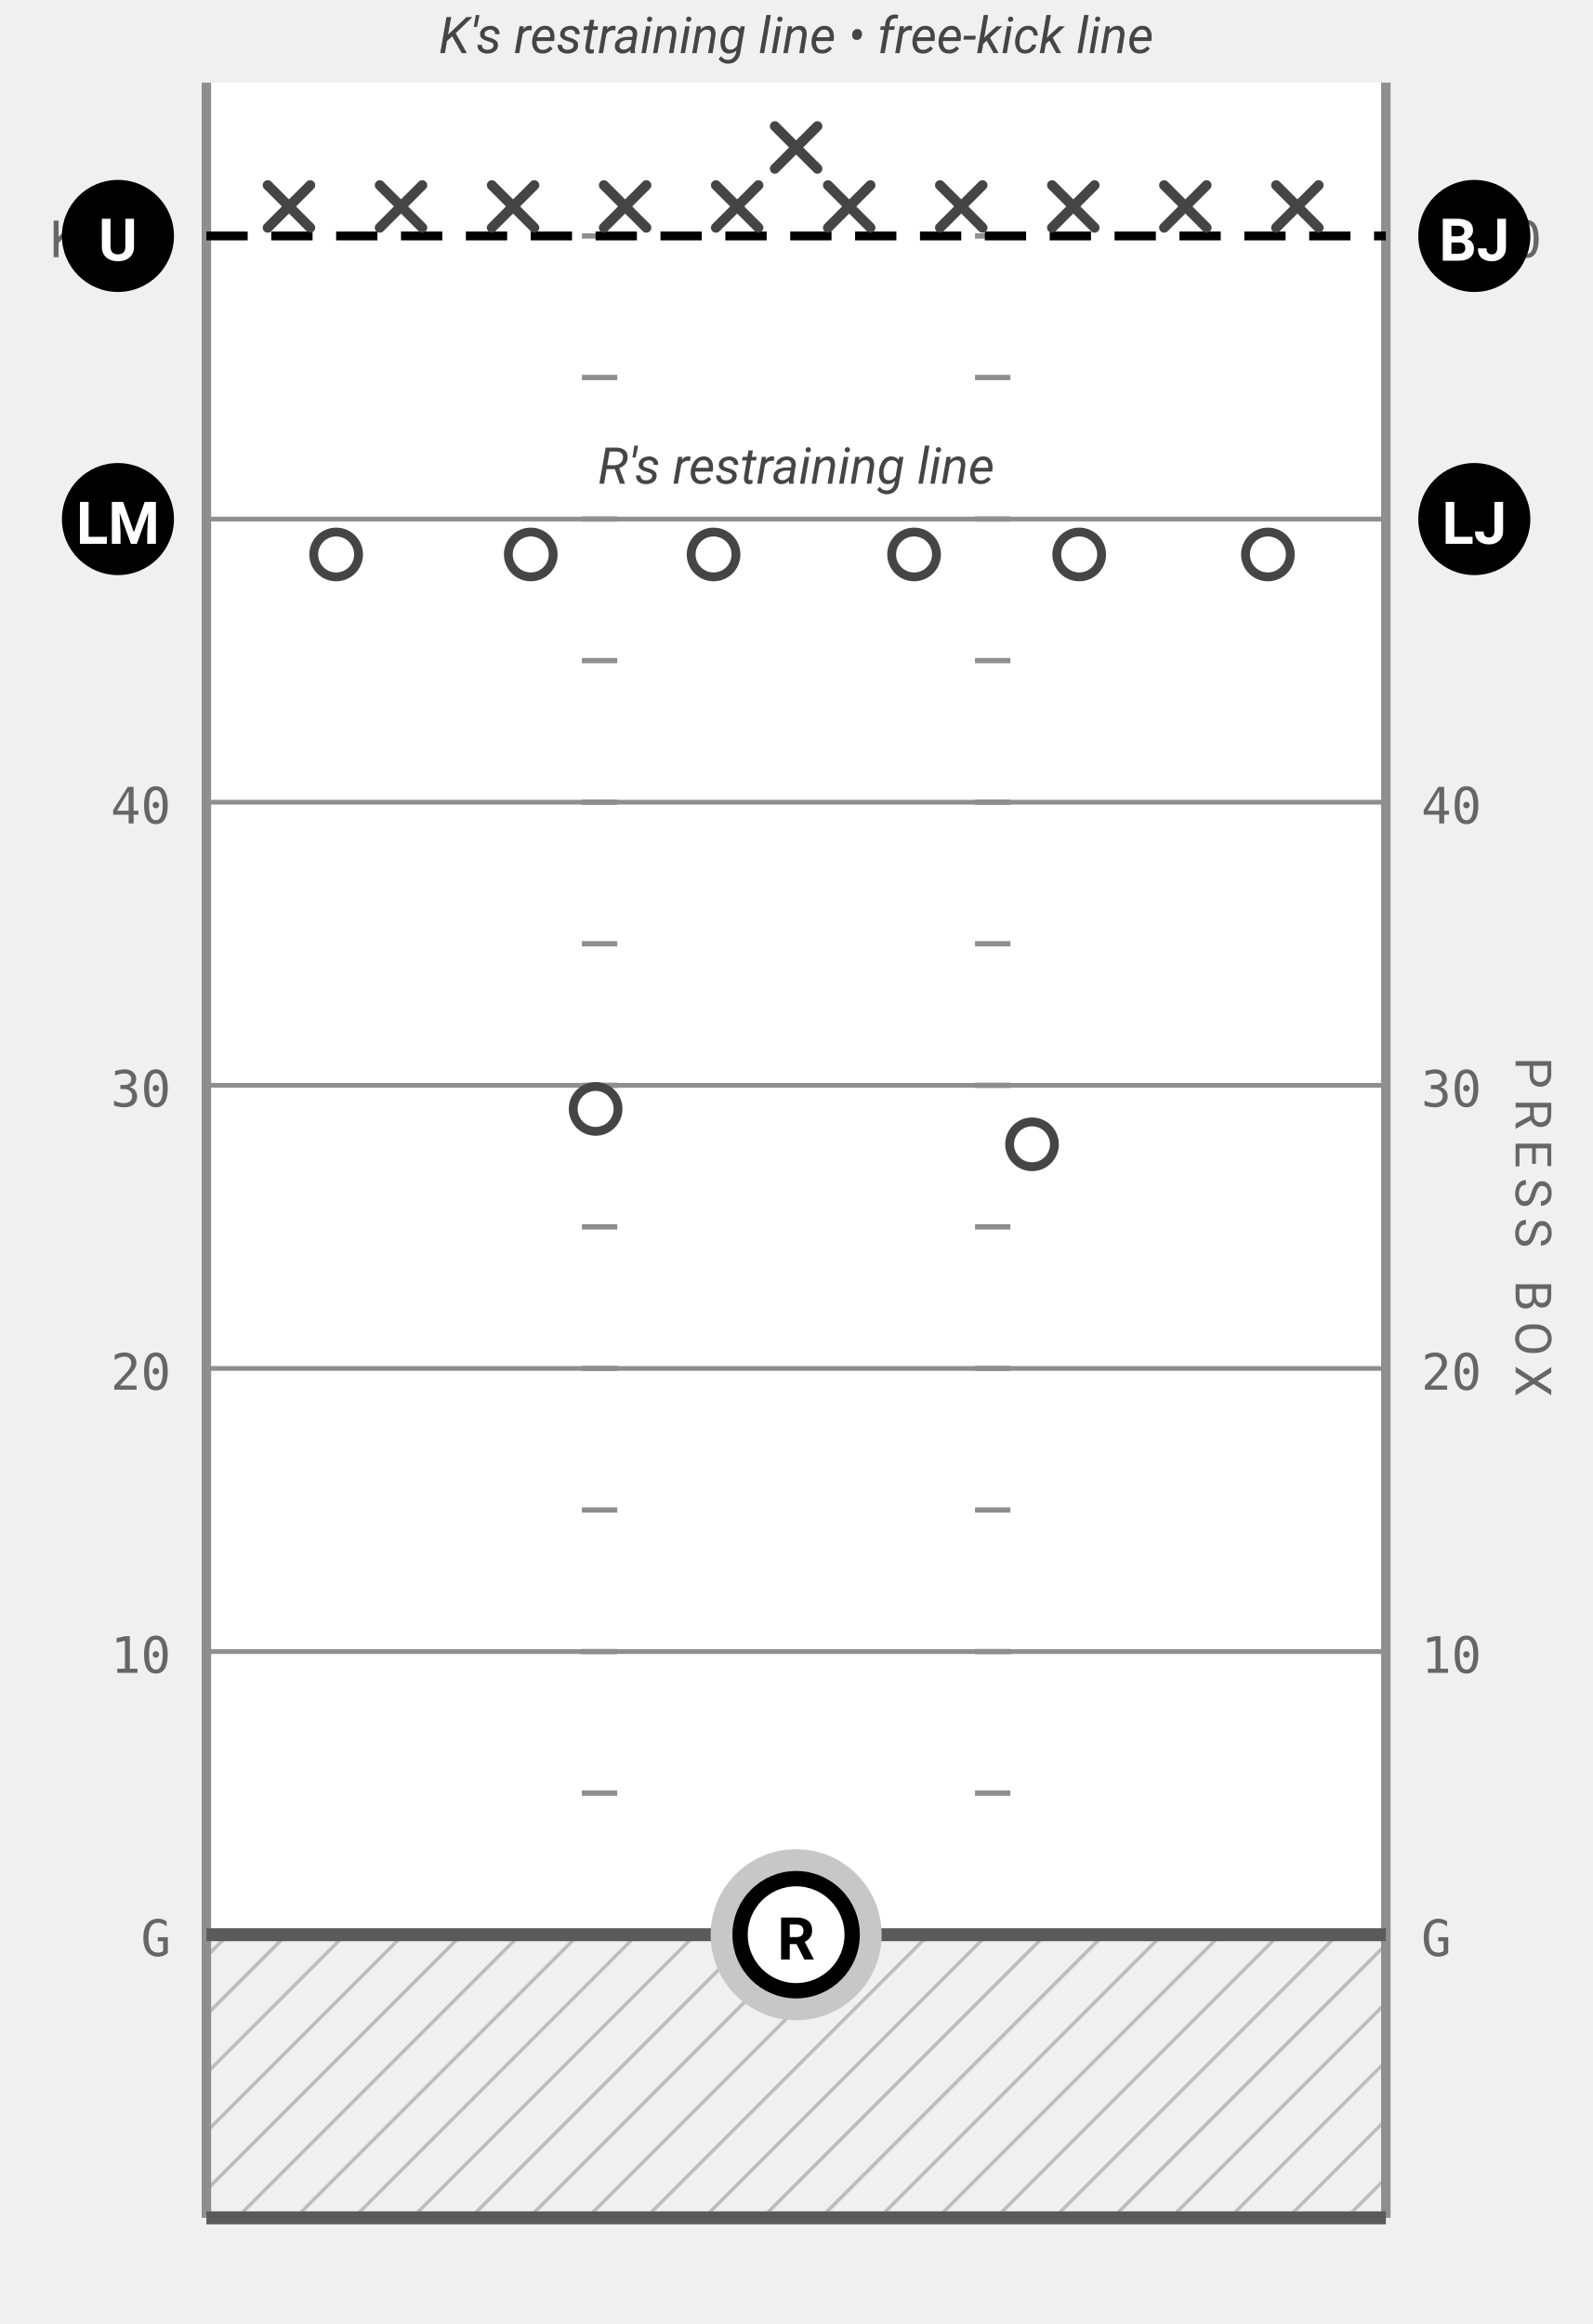
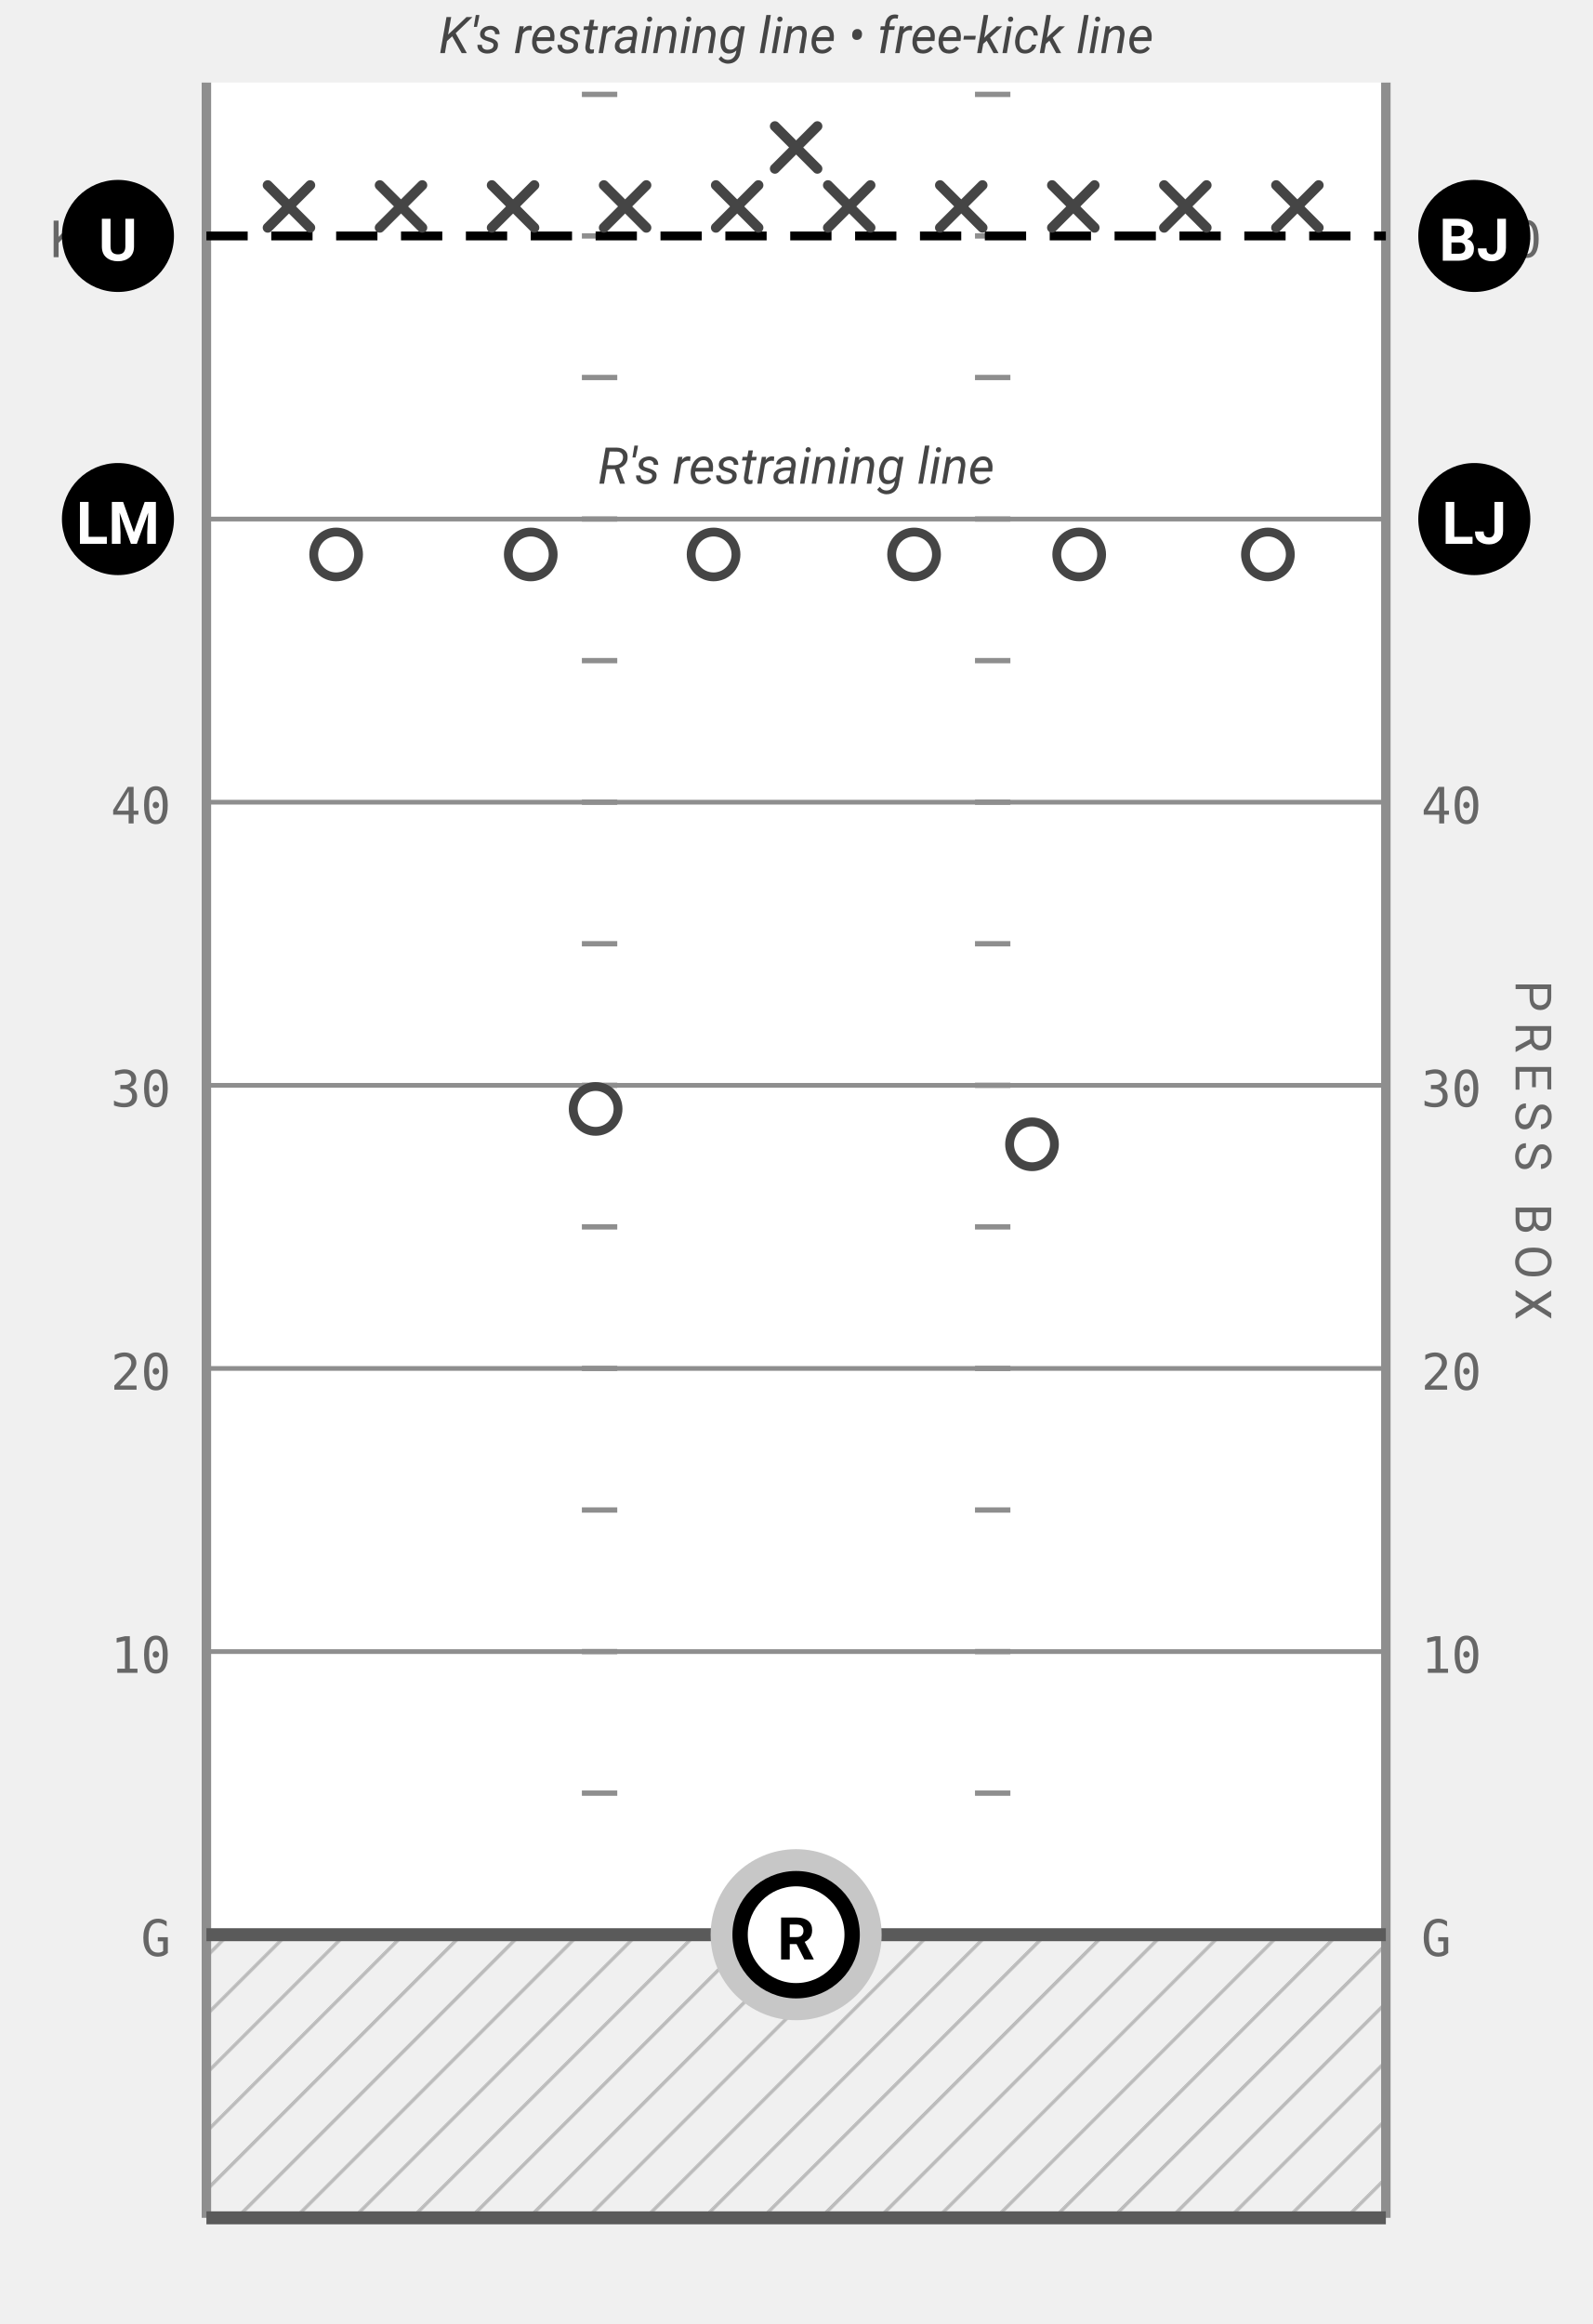
- <svg xmlns="http://www.w3.org/2000/svg" viewBox="0 0 270 394.0" role="img" aria-label="Onside and short free kick, crew of 5">
+ <svg xmlns="http://www.w3.org/2000/svg" viewBox="0 0 270 394" role="img" aria-label="Onside and short free kick, crew of 5">
  <style>svg{font-family:system-ui,-apple-system,"Segoe UI",Roboto,"Helvetica Neue",Arial,sans-serif}
.turf{fill:#FFFFFF}
.ez{fill:url(#hz)}
.hl{stroke:#B8B8B8;stroke-width:1.15}
.sl{stroke:#8E8E8E;stroke-width:1.6;fill:none}
.yl{stroke:#8E8E8E;stroke-width:.8;fill:none}
.gl{stroke:#5A5A5A;stroke-width:2.2;fill:none}
.rl{stroke:#000000;stroke-width:1.5;stroke-dasharray:7 4;fill:none}
.hash{stroke:#8E8E8E;stroke-width:.9}
.post{stroke:#000000;stroke-width:3;fill:none;stroke-linecap:round}
.ylab{font-family:ui-monospace,Menlo,Consolas,monospace;font-size:8.5px;fill:#666666}
.ylab.end{text-anchor:end}
.ylab.start{text-anchor:start}
- .pb{font-size:8.5px;letter-spacing:.2em;fill:#666666;text-anchor:middle}
- .note{font-size:8.6px;fill:#454545;font-style:italic}
- .note.middle{text-anchor:middle}
- .note.start{text-anchor:start}
- .note.end{text-anchor:end}
+ .pb{font-size:8.5px;letter-spacing:.2em;fill:#666666;text-anchor:middle;text-transform:uppercase}
.kp line{stroke:#454545;stroke-width:1.7;stroke-linecap:round}
.rp{fill:none;stroke:#454545;stroke-width:1.5}
.hat-b{fill:#000000}
.hat-w{fill:#FFFFFF;stroke:#000000;stroke-width:2.6}
.halo{fill:#C7C7C7}
.mk{font-size:10px;font-weight:600;text-anchor:middle}
.mk-l{fill:#FFFFFF}
.mk-d{fill:#000000}
.mv{stroke:#000000;stroke-width:1.7;fill:none;stroke-dasharray:.1 4.4;stroke-linecap:round}
.arh{fill:#000000}
- .mvlab{font-size:8.4px;fill:#454545;text-anchor:middle;font-style:italic}</style>
+ .mvlab{font-size:8.4px;fill:#454545;text-anchor:middle;font-style:italic}
+ .note{font-size:8.6px;fill:#454545;font-style:italic}
+ .note.middle{text-anchor:middle}
+ .note.start{text-anchor:start}
+ .note.end{text-anchor:end}
+ .flagk{fill:#000000}
+ .flagt{stroke:#000000;stroke-width:1.4;stroke-linecap:round}</style>
  <defs>
    <pattern id="hz" width="7" height="7" patternUnits="userSpaceOnUse" patternTransform="rotate(45)">
      <line x1="0" y1="0" x2="0" y2="7" class="hl" />
    </pattern>
    <marker id="ar" viewBox="0 0 10 10" refX="8" refY="5" markerWidth="5" markerHeight="5" orient="auto-start-reverse">
      <path d="M0,1 L9,5 L0,9 z" class="arh" />
    </marker>
  </defs>
-   <rect x="35.0" y="14.0" width="200.0" height="314.0" class="turf" />
-   <rect x="35.0" y="328.0" width="200.0" height="48.0" class="ez" />
-   <line x1="98.667" y1="40.0" x2="104.667" y2="40.0" class="hash" />
-   <line x1="165.333" y1="40.0" x2="171.333" y2="40.0" class="hash" />
-   <line x1="98.667" y1="64.0" x2="104.667" y2="64.0" class="hash" />
-   <line x1="165.333" y1="64.0" x2="171.333" y2="64.0" class="hash" />
-   <line x1="98.667" y1="88.0" x2="104.667" y2="88.0" class="hash" />
-   <line x1="165.333" y1="88.0" x2="171.333" y2="88.0" class="hash" />
-   <line x1="98.667" y1="112.0" x2="104.667" y2="112.0" class="hash" />
-   <line x1="165.333" y1="112.0" x2="171.333" y2="112.0" class="hash" />
-   <line x1="98.667" y1="136.0" x2="104.667" y2="136.0" class="hash" />
-   <line x1="165.333" y1="136.0" x2="171.333" y2="136.0" class="hash" />
-   <line x1="98.667" y1="160.0" x2="104.667" y2="160.0" class="hash" />
-   <line x1="165.333" y1="160.0" x2="171.333" y2="160.0" class="hash" />
-   <line x1="98.667" y1="184.0" x2="104.667" y2="184.0" class="hash" />
-   <line x1="165.333" y1="184.0" x2="171.333" y2="184.0" class="hash" />
-   <line x1="98.667" y1="208.0" x2="104.667" y2="208.0" class="hash" />
-   <line x1="165.333" y1="208.0" x2="171.333" y2="208.0" class="hash" />
-   <line x1="98.667" y1="232.0" x2="104.667" y2="232.0" class="hash" />
-   <line x1="165.333" y1="232.0" x2="171.333" y2="232.0" class="hash" />
-   <line x1="98.667" y1="256.0" x2="104.667" y2="256.0" class="hash" />
-   <line x1="165.333" y1="256.0" x2="171.333" y2="256.0" class="hash" />
-   <line x1="98.667" y1="280.0" x2="104.667" y2="280.0" class="hash" />
-   <line x1="165.333" y1="280.0" x2="171.333" y2="280.0" class="hash" />
-   <line x1="98.667" y1="304.0" x2="104.667" y2="304.0" class="hash" />
-   <line x1="165.333" y1="304.0" x2="171.333" y2="304.0" class="hash" />
-   <line x1="98.667" y1="328.0" x2="104.667" y2="328.0" class="hash" />
-   <line x1="165.333" y1="328.0" x2="171.333" y2="328.0" class="hash" />
-   <line x1="35.0" y1="14.0" x2="35.0" y2="376.0" class="sl" />
-   <line x1="235.0" y1="14.0" x2="235.0" y2="376.0" class="sl" />
-   <line x1="35.0" y1="88.0" x2="235.0" y2="88.0" class="yl" />
-   <text x="29.0" y="91.6" class="ylab end">50</text>
-   <text x="241.0" y="91.6" class="ylab start">50</text>
-   <line x1="35.0" y1="136.0" x2="235.0" y2="136.0" class="yl" />
-   <text x="29.0" y="139.6" class="ylab end">40</text>
-   <text x="241.0" y="139.6" class="ylab start">40</text>
-   <line x1="35.0" y1="184.0" x2="235.0" y2="184.0" class="yl" />
-   <text x="29.0" y="187.6" class="ylab end">30</text>
-   <text x="241.0" y="187.6" class="ylab start">30</text>
-   <line x1="35.0" y1="232.0" x2="235.0" y2="232.0" class="yl" />
-   <text x="29.0" y="235.6" class="ylab end">20</text>
-   <text x="241.0" y="235.6" class="ylab start">20</text>
-   <line x1="35.0" y1="280.0" x2="235.0" y2="280.0" class="yl" />
-   <text x="29.0" y="283.6" class="ylab end">10</text>
-   <text x="241.0" y="283.6" class="ylab start">10</text>
-   <line x1="35.0" y1="40.0" x2="235.0" y2="40.0" class="rl" />
-   <text x="29.0" y="43.6" class="ylab end">K 40</text>
-   <text x="241.0" y="43.6" class="ylab start">K 40</text>
-   <line x1="35.0" y1="328.0" x2="235.0" y2="328.0" class="gl" />
-   <text x="29.0" y="331.6" class="ylab end">G</text>
-   <text x="241.0" y="331.6" class="ylab start">G</text>
-   <line x1="35.0" y1="376.0" x2="235.0" y2="376.0" class="gl" />
-   <text x="135.0" y="9.0" class="note middle">K's restraining line • free-kick line</text>
-   <text x="135.0" y="82.0" class="note middle">R's restraining line</text>
-   <text x="257.0" y="208.0" class="pb" transform="rotate(90 257.0 208.0)">PRESS BOX</text>
+   <rect x="35" y="14" width="200" height="314" class="turf" />
+   <rect x="35" y="328" width="200" height="48" class="ez" />
+   <line x1="98.67" y1="16" x2="104.67" y2="16" class="hash" />
+   <line x1="165.33" y1="16" x2="171.33" y2="16" class="hash" />
+   <line x1="98.67" y1="40" x2="104.67" y2="40" class="hash" />
+   <line x1="165.33" y1="40" x2="171.33" y2="40" class="hash" />
+   <line x1="98.67" y1="64" x2="104.67" y2="64" class="hash" />
+   <line x1="165.33" y1="64" x2="171.33" y2="64" class="hash" />
+   <line x1="98.67" y1="88" x2="104.67" y2="88" class="hash" />
+   <line x1="165.33" y1="88" x2="171.33" y2="88" class="hash" />
+   <line x1="98.67" y1="112" x2="104.67" y2="112" class="hash" />
+   <line x1="165.33" y1="112" x2="171.33" y2="112" class="hash" />
+   <line x1="98.67" y1="136" x2="104.67" y2="136" class="hash" />
+   <line x1="165.33" y1="136" x2="171.33" y2="136" class="hash" />
+   <line x1="98.67" y1="160" x2="104.67" y2="160" class="hash" />
+   <line x1="165.33" y1="160" x2="171.33" y2="160" class="hash" />
+   <line x1="98.67" y1="184" x2="104.67" y2="184" class="hash" />
+   <line x1="165.33" y1="184" x2="171.33" y2="184" class="hash" />
+   <line x1="98.67" y1="208" x2="104.67" y2="208" class="hash" />
+   <line x1="165.33" y1="208" x2="171.33" y2="208" class="hash" />
+   <line x1="98.67" y1="232" x2="104.67" y2="232" class="hash" />
+   <line x1="165.33" y1="232" x2="171.33" y2="232" class="hash" />
+   <line x1="98.67" y1="256" x2="104.67" y2="256" class="hash" />
+   <line x1="165.33" y1="256" x2="171.33" y2="256" class="hash" />
+   <line x1="98.67" y1="280" x2="104.67" y2="280" class="hash" />
+   <line x1="165.33" y1="280" x2="171.33" y2="280" class="hash" />
+   <line x1="98.67" y1="304" x2="104.67" y2="304" class="hash" />
+   <line x1="165.33" y1="304" x2="171.33" y2="304" class="hash" />
+   <line x1="98.67" y1="328" x2="104.67" y2="328" class="hash" />
+   <line x1="165.33" y1="328" x2="171.33" y2="328" class="hash" />
+   <line x1="35" y1="14" x2="35" y2="376" class="sl" />
+   <line x1="235" y1="14" x2="235" y2="376" class="sl" />
+   <line x1="35" y1="88" x2="235" y2="88" class="yl" />
+   <text x="29" y="91.6" class="ylab end">50</text>
+   <text x="241" y="91.6" class="ylab start">50</text>
+   <line x1="35" y1="136" x2="235" y2="136" class="yl" />
+   <text x="29" y="139.6" class="ylab end">40</text>
+   <text x="241" y="139.6" class="ylab start">40</text>
+   <line x1="35" y1="184" x2="235" y2="184" class="yl" />
+   <text x="29" y="187.6" class="ylab end">30</text>
+   <text x="241" y="187.6" class="ylab start">30</text>
+   <line x1="35" y1="232" x2="235" y2="232" class="yl" />
+   <text x="29" y="235.6" class="ylab end">20</text>
+   <text x="241" y="235.6" class="ylab start">20</text>
+   <line x1="35" y1="280" x2="235" y2="280" class="yl" />
+   <text x="29" y="283.6" class="ylab end">10</text>
+   <text x="241" y="283.6" class="ylab start">10</text>
+   <line x1="35" y1="40" x2="235" y2="40" class="rl" />
+   <text x="29" y="43.6" class="ylab end">K 40</text>
+   <text x="241" y="43.6" class="ylab start">K 40</text>
+   <line x1="35" y1="328" x2="235" y2="328" class="gl" />
+   <text x="29" y="331.6" class="ylab end">G</text>
+   <text x="241" y="331.6" class="ylab start">G</text>
+   <line x1="35" y1="376" x2="235" y2="376" class="gl" />
+   <text x="257" y="195" class="pb" transform="rotate(90 257 195)">PRESS BOX</text>
  <g class="kp">
    <line x1="45.4" y1="31.4" x2="52.6" y2="38.6" />
    <line x1="45.4" y1="38.6" x2="52.6" y2="31.4" />
  </g>
  <g class="kp">
    <line x1="64.4" y1="31.4" x2="71.6" y2="38.6" />
    <line x1="64.4" y1="38.6" x2="71.6" y2="31.4" />
  </g>
  <g class="kp">
    <line x1="83.4" y1="31.4" x2="90.6" y2="38.6" />
    <line x1="83.4" y1="38.6" x2="90.6" y2="31.4" />
  </g>
  <g class="kp">
    <line x1="102.4" y1="31.4" x2="109.6" y2="38.6" />
    <line x1="102.4" y1="38.6" x2="109.6" y2="31.4" />
  </g>
  <g class="kp">
    <line x1="121.4" y1="31.4" x2="128.6" y2="38.6" />
    <line x1="121.4" y1="38.6" x2="128.6" y2="31.4" />
  </g>
  <g class="kp">
    <line x1="140.4" y1="31.4" x2="147.6" y2="38.6" />
    <line x1="140.4" y1="38.6" x2="147.6" y2="31.4" />
  </g>
  <g class="kp">
    <line x1="159.4" y1="31.4" x2="166.6" y2="38.6" />
    <line x1="159.4" y1="38.6" x2="166.6" y2="31.4" />
  </g>
  <g class="kp">
    <line x1="178.4" y1="31.4" x2="185.6" y2="38.6" />
    <line x1="178.4" y1="38.6" x2="185.6" y2="31.4" />
  </g>
  <g class="kp">
    <line x1="197.4" y1="31.4" x2="204.6" y2="38.6" />
    <line x1="197.4" y1="38.6" x2="204.6" y2="31.4" />
  </g>
  <g class="kp">
    <line x1="216.4" y1="31.4" x2="223.6" y2="38.6" />
    <line x1="216.4" y1="38.6" x2="223.6" y2="31.4" />
  </g>
  <g class="kp">
    <line x1="131.4" y1="21.4" x2="138.6" y2="28.6" />
    <line x1="131.4" y1="28.6" x2="138.6" y2="21.4" />
  </g>
-   <circle cx="57.0" cy="94.0" r="3.8" class="rp" />
-   <circle cx="90.0" cy="94.0" r="3.8" class="rp" />
-   <circle cx="121.0" cy="94.0" r="3.8" class="rp" />
-   <circle cx="155.0" cy="94.0" r="3.8" class="rp" />
-   <circle cx="183.0" cy="94.0" r="3.8" class="rp" />
-   <circle cx="215.0" cy="94.0" r="3.8" class="rp" />
-   <circle cx="101.0" cy="188.0" r="3.8" class="rp" />
-   <circle cx="175.0" cy="194.0" r="3.8" class="rp" />
+   <circle cx="57" cy="94" r="3.8" class="rp" />
+   <circle cx="90" cy="94" r="3.8" class="rp" />
+   <circle cx="121" cy="94" r="3.8" class="rp" />
+   <circle cx="155" cy="94" r="3.8" class="rp" />
+   <circle cx="183" cy="94" r="3.8" class="rp" />
+   <circle cx="215" cy="94" r="3.8" class="rp" />
+   <circle cx="101" cy="188" r="3.8" class="rp" />
+   <circle cx="175" cy="194" r="3.8" class="rp" />
  <g>
-     <circle cx="250.0" cy="40.0" r="9.5" class="hat-b" />
-     <text x="250.0" y="44.2" class="mk mk-l">BJ</text>
+     <circle cx="250" cy="40" r="9.5" class="hat-b" />
+     <text x="250" y="44.2" class="mk mk-l">BJ</text>
  </g>
  <g>
-     <circle cx="20.0" cy="40.0" r="9.5" class="hat-b" />
-     <text x="20.0" y="44.2" class="mk mk-l">U</text>
+     <circle cx="20" cy="40" r="9.5" class="hat-b" />
+     <text x="20" y="44.2" class="mk mk-l">U</text>
  </g>
  <g>
-     <circle cx="250.0" cy="88.0" r="9.5" class="hat-b" />
-     <text x="250.0" y="92.2" class="mk mk-l">LJ</text>
+     <circle cx="250" cy="88" r="9.5" class="hat-b" />
+     <text x="250" y="92.2" class="mk mk-l">LJ</text>
  </g>
  <g>
-     <circle cx="20.0" cy="88.0" r="9.5" class="hat-b" />
-     <text x="20.0" y="92.2" class="mk mk-l">LM</text>
+     <circle cx="20" cy="88" r="9.5" class="hat-b" />
+     <text x="20" y="92.2" class="mk mk-l">LM</text>
  </g>
  <g class="you">
-     <circle cx="135.0" cy="328.0" r="14.5" class="halo" />
-     <circle cx="135.0" cy="328.0" r="9.5" class="hat-w" />
-     <text x="135.0" y="332.2" class="mk mk-d">R</text>
+     <circle cx="135" cy="328" r="14.5" class="halo" />
+     <circle cx="135" cy="328" r="9.5" class="hat-w" />
+     <text x="135" y="332.2" class="mk mk-d">R</text>
  </g>
+   <text x="135" y="9" class="note middle">K's restraining line • free-kick line</text>
+   <text x="135" y="82" class="note middle">R's restraining line</text>
</svg>
